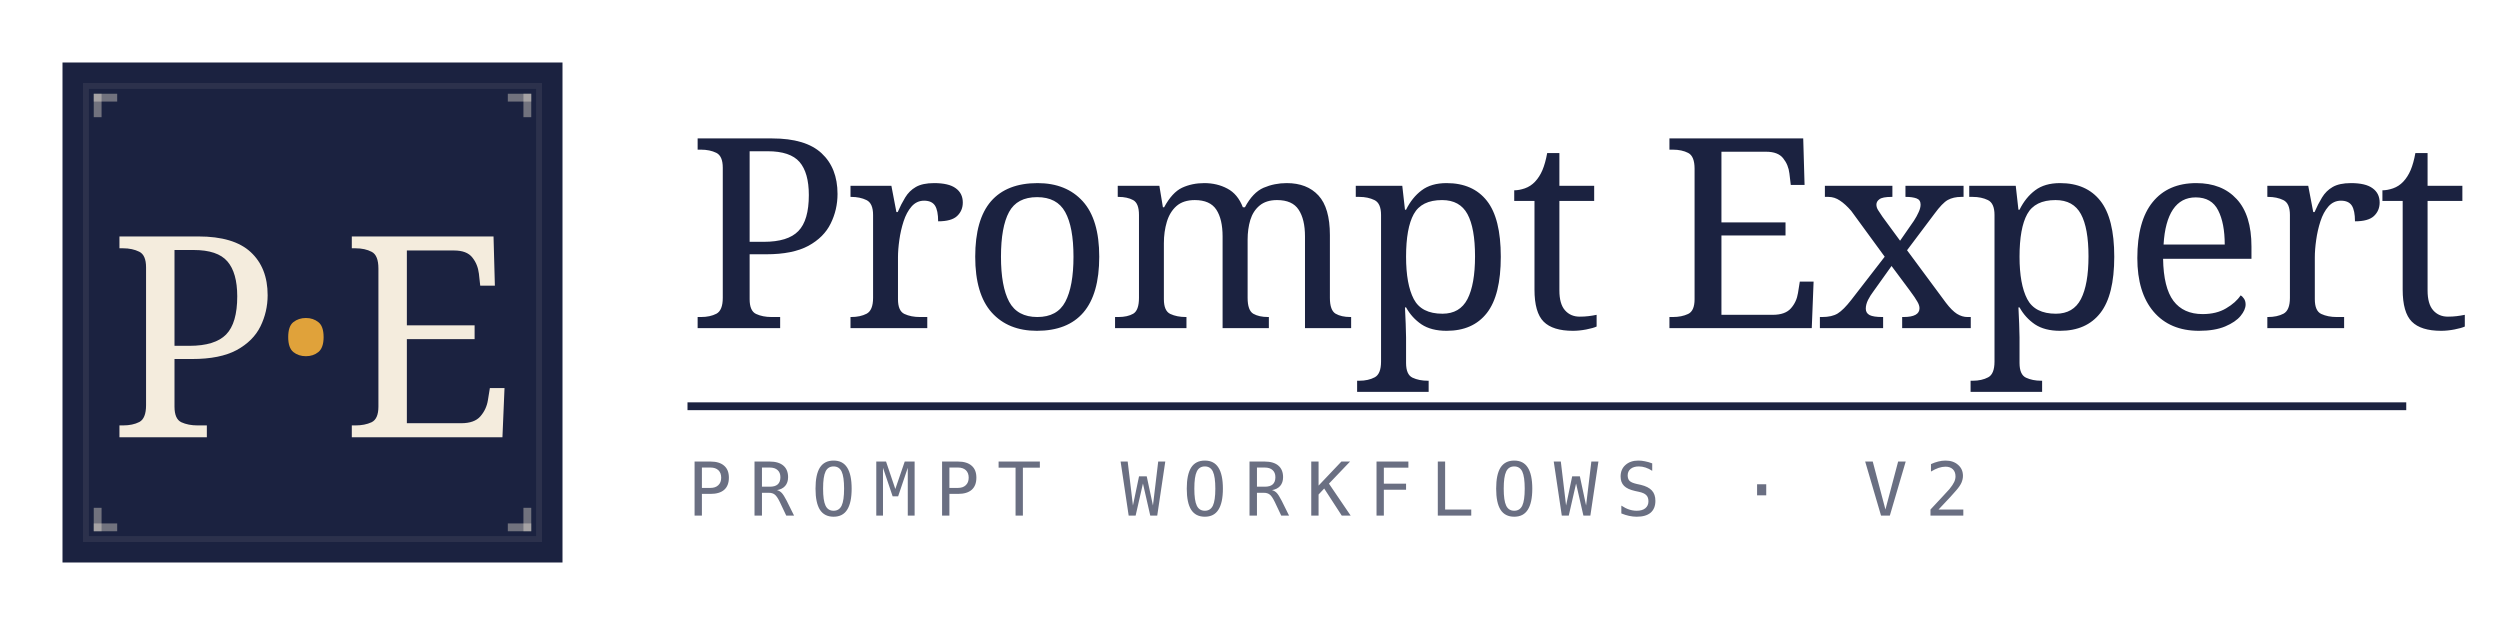
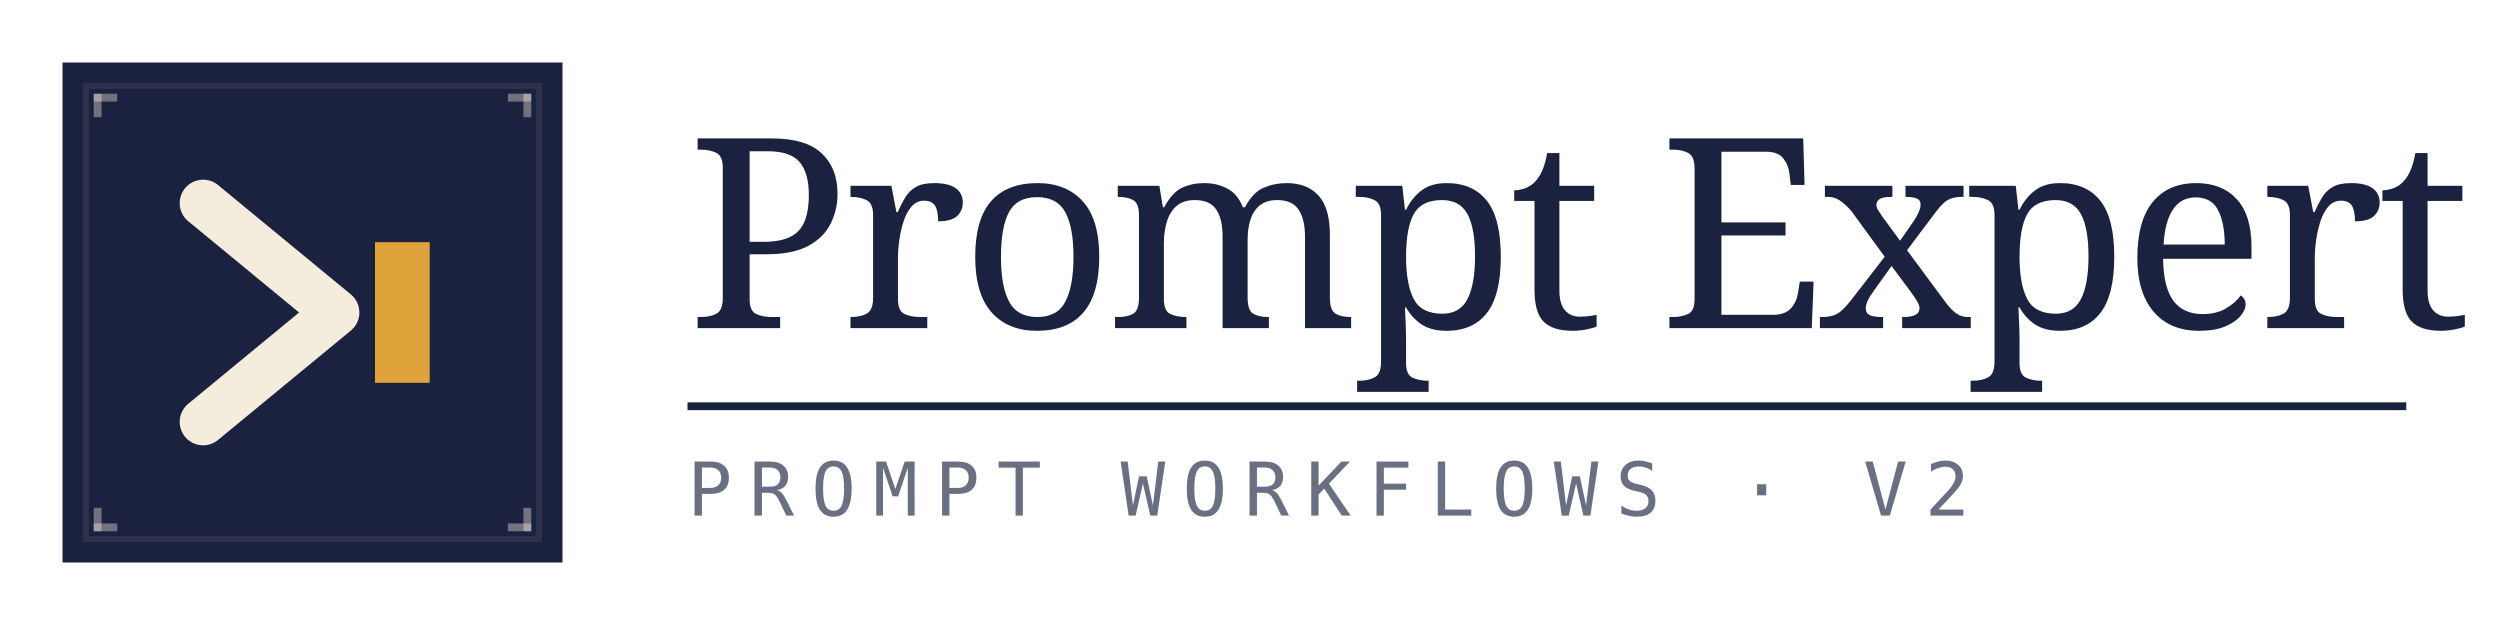
<svg xmlns="http://www.w3.org/2000/svg" viewBox="0 0 320 80" fill="none" role="img" aria-label="Prompt Expert">
  <g transform="translate(8 8)">
    <rect width="64" height="64" fill="#1B2240" />
    <rect x="3" y="3" width="58" height="58" fill="none" stroke="#F4ECDD" stroke-opacity="0.08" stroke-width="0.75" />
-     <g font-family="'Fraunces', 'Source Serif Pro', ui-serif, Georgia, serif" font-weight="500" text-anchor="middle" dominant-baseline="central">
-       <text x="32" y="34" font-size="36" fill="#F4ECDD" letter-spacing="-1">P<tspan fill="#E0A23A" dx="-1">·</tspan>E</text>
-     </g>
+     <polyline points="18,18 35,32 18,46" fill="none" stroke="#F4ECDD" stroke-width="6" stroke-linecap="round" stroke-linejoin="round" />
+     <rect x="40" y="23" width="7" height="18" fill="#E0A23A" />
    <g fill="#F4ECDD" fill-opacity="0.4">
      <rect x="4" y="4" width="3" height="1" />
      <rect x="4" y="4" width="1" height="3" />
      <rect x="57" y="4" width="3" height="1" />
      <rect x="59" y="4" width="1" height="3" />
      <rect x="4" y="59" width="3" height="1" />
      <rect x="4" y="57" width="1" height="3" />
      <rect x="57" y="59" width="3" height="1" />
      <rect x="59" y="57" width="1" height="3" />
    </g>
  </g>
  <g transform="translate(88 0)">
    <text x="0" y="42" font-family="'Fraunces', 'Source Serif Pro', ui-serif, Georgia, serif" font-weight="500" font-size="34" fill="#1B2240" letter-spacing="-0.8">Prompt Expert</text>
    <line x1="0" y1="52" x2="220" y2="52" stroke="#1B2240" stroke-width="1" />
    <text x="0" y="66" font-family="ui-monospace, 'SF Mono', 'Cascadia Mono', 'Roboto Mono', monospace" font-size="9.5" fill="#1B2240" fill-opacity="0.65" letter-spacing="2.2">PROMPT WORKFLOWS · V2</text>
  </g>
</svg>
